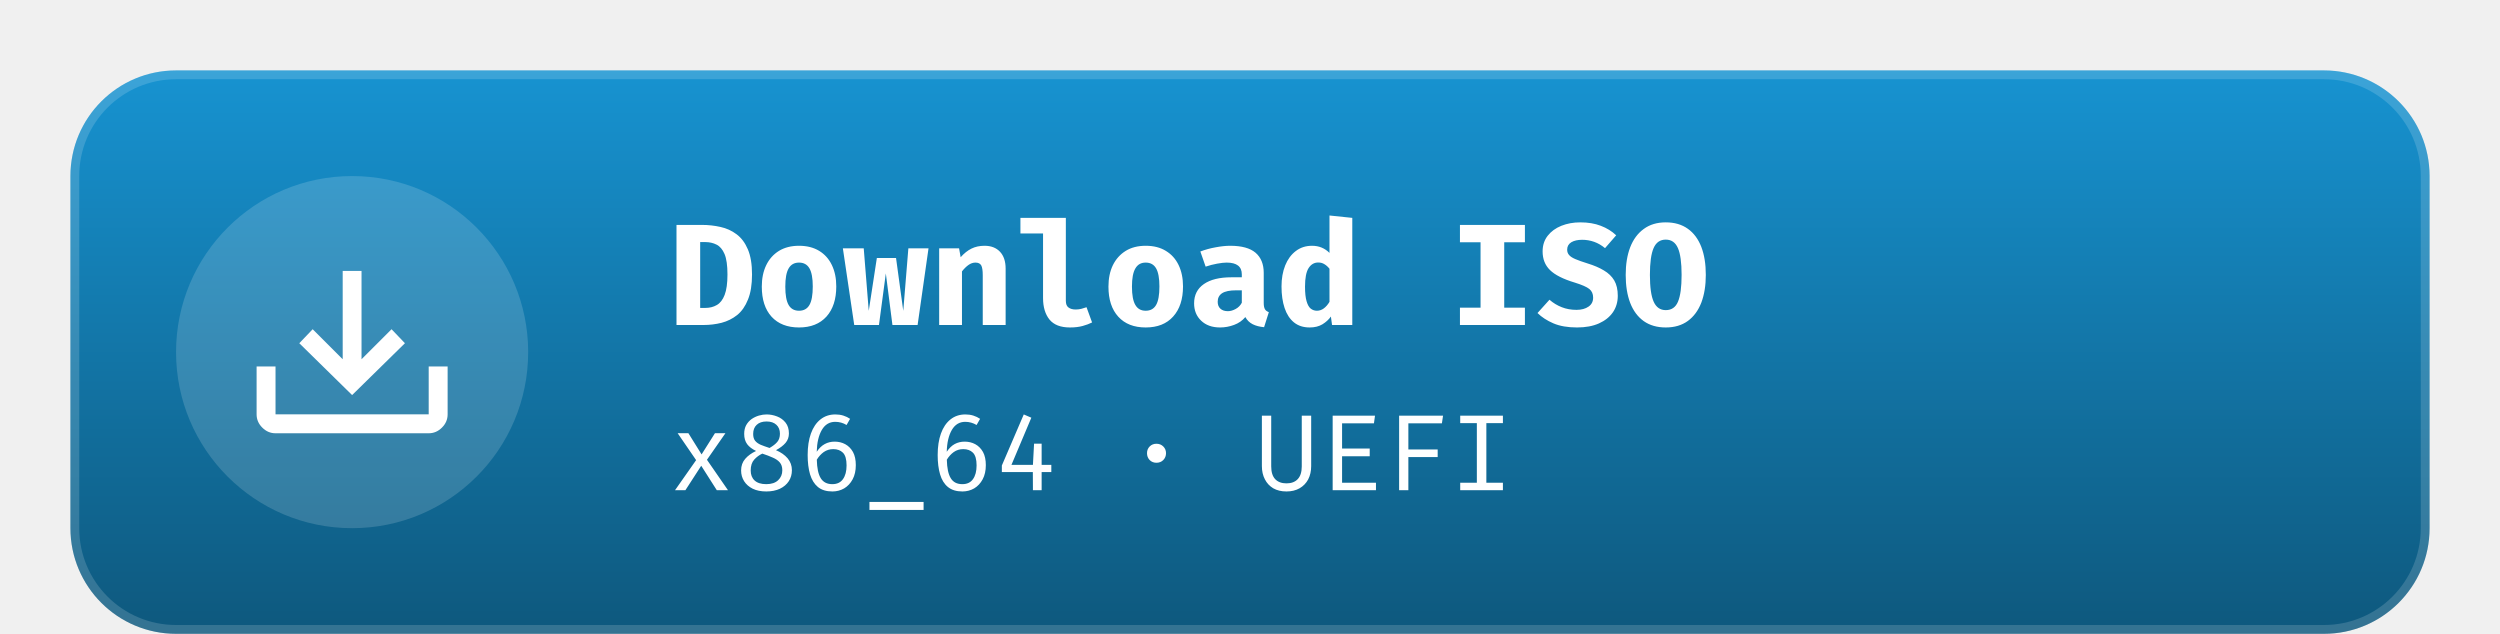
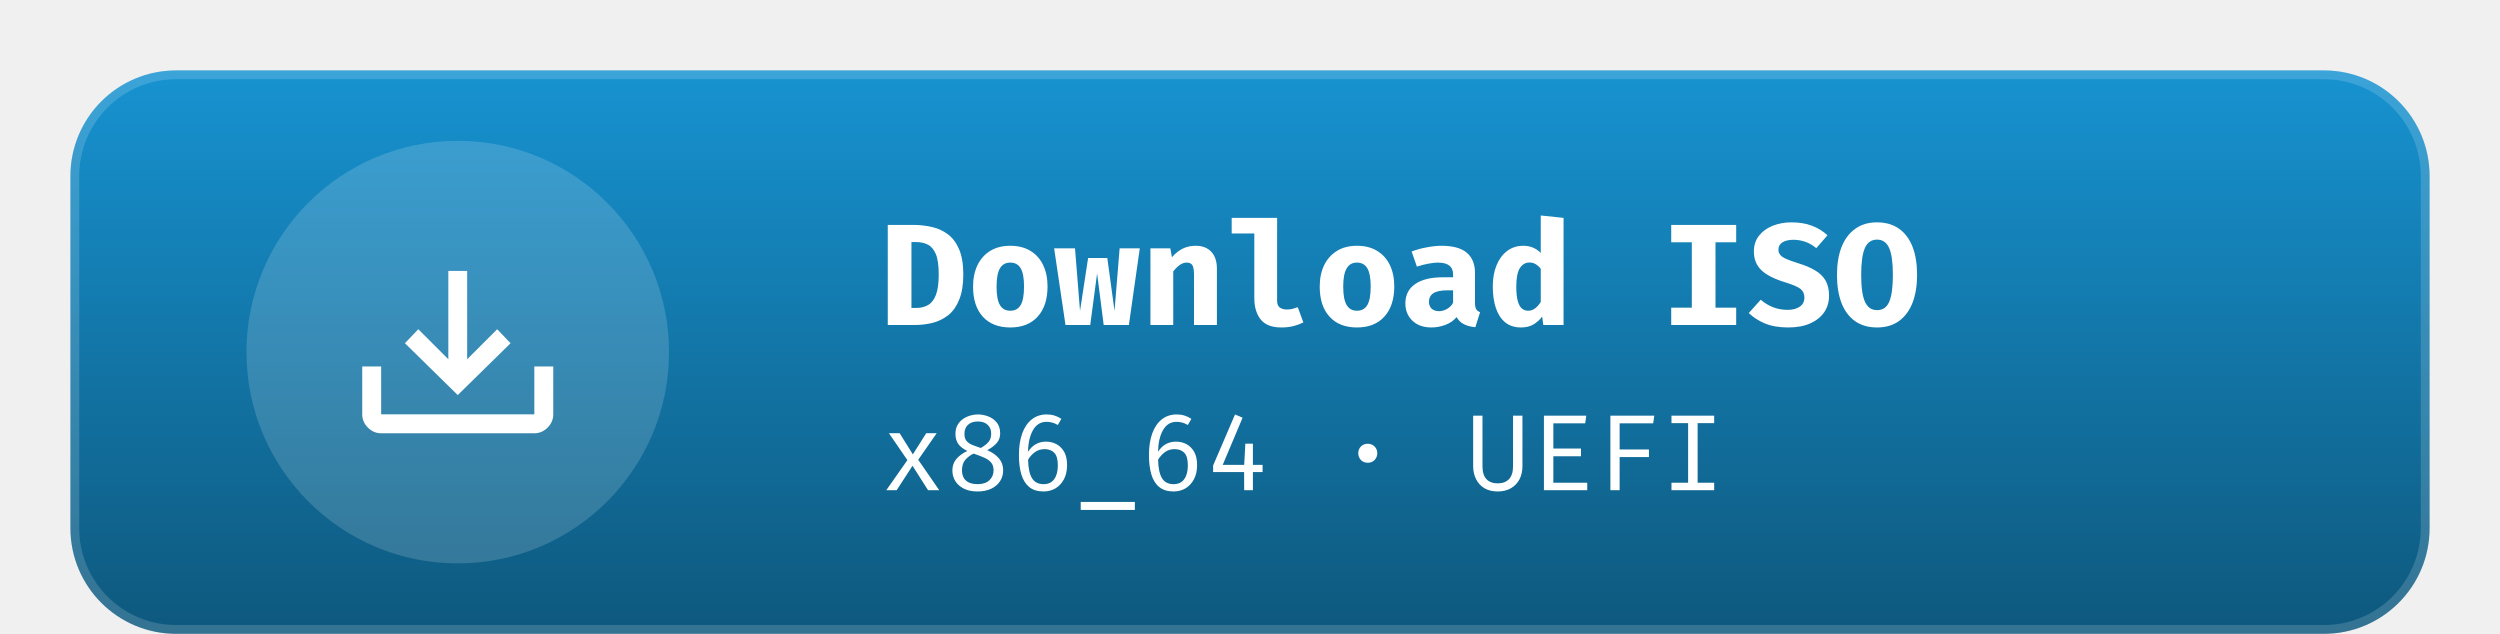
<svg xmlns="http://www.w3.org/2000/svg" width="284" height="72" viewBox="0 0 284 72">
  <g transform="translate(8 8)">
    <defs>
      <linearGradient id="fill" x1="0" y1="0" x2="0" y2="1">
        <stop offset="0" stop-color="#1793d1" />
        <stop offset="1" stop-color="#0e587d" />
      </linearGradient>
    </defs>
    <rect width="268" height="64" rx="12" fill="url(#fill)" />
    <rect x=".5" y=".5" width="267" height="63" rx="11.5" fill="none" stroke="#fff" stroke-opacity=".16" />
-     <circle cx="32" cy="32" r="20" fill="#fff" fill-opacity=".16" />
-     <path fill="#fff" d="M21.15 33.63H23.3V39.07H40.7V33.63H42.85V39.07Q42.85 39.94 42.2 40.58Q41.56 41.22 40.7 41.22H23.3Q22.44 41.22 21.8 40.58Q21.15 39.94 21.15 39.07ZM32 36.88 38 30.99 36.48 29.4 33.07 32.81V22.78H30.93V32.81L27.52 29.4L26 30.99Z" />
-     <path fill="#fff" d="M77.43 23.18Q77.43 24.91 76.97 26.03Q76.52 27.16 75.74 27.79Q74.96 28.41 73.97 28.67Q72.98 28.92 71.92 28.92H68.85V17.55H71.73Q72.82 17.55 73.84 17.78Q74.86 18 75.67 18.61Q76.48 19.21 76.95 20.31Q77.43 21.42 77.43 23.18ZM74.64 23.18Q74.64 21.65 74.31 20.86Q73.97 20.07 73.4 19.79Q72.83 19.5 72.12 19.5H71.54V26.98H72.12Q72.87 26.98 73.43 26.65Q74 26.33 74.32 25.5Q74.64 24.67 74.64 23.18ZM82.77 19.92Q84.11 19.92 85.06 20.5Q86 21.07 86.5 22.11Q87 23.15 87 24.54Q87 26.72 85.89 27.96Q84.77 29.2 82.77 29.2Q80.77 29.2 79.65 27.98Q78.54 26.76 78.54 24.56Q78.54 23.17 79.04 22.13Q79.54 21.09 80.49 20.5Q81.44 19.92 82.77 19.92ZM82.77 21.83Q81.97 21.83 81.59 22.49Q81.21 23.14 81.21 24.56Q81.21 26 81.59 26.65Q81.97 27.3 82.77 27.3Q83.57 27.3 83.95 26.65Q84.33 26 84.33 24.54Q84.33 23.13 83.95 22.48Q83.57 21.83 82.77 21.83ZM96.24 28.92H93.38L92.63 23.06L91.85 28.92H89.04L87.75 20.21H90.12L90.69 27.31L91.61 21.31H93.79L94.61 27.31L95.19 20.21H97.48ZM98.69 28.92V20.21H100.95L101.13 21.22Q101.71 20.56 102.36 20.24Q103.01 19.92 103.84 19.92Q104.96 19.92 105.6 20.6Q106.24 21.28 106.24 22.52V28.92H103.64V23.27Q103.64 22.47 103.47 22.15Q103.29 21.83 102.81 21.83Q102.4 21.83 102.02 22.1Q101.65 22.36 101.28 22.83V28.92ZM113.08 16.75V26.18Q113.08 26.71 113.38 26.93Q113.68 27.16 114.2 27.16Q114.54 27.16 114.85 27.08Q115.16 27 115.43 26.9L116.06 28.63Q115.61 28.86 114.99 29.03Q114.37 29.2 113.54 29.2Q111.96 29.2 111.22 28.3Q110.49 27.39 110.49 25.86V18.52H107.92V16.75ZM122.15 19.92Q123.5 19.92 124.44 20.5Q125.39 21.07 125.89 22.11Q126.39 23.15 126.39 24.54Q126.39 26.72 125.27 27.96Q124.16 29.2 122.15 29.2Q120.15 29.2 119.04 27.98Q117.92 26.76 117.92 24.56Q117.92 23.17 118.42 22.13Q118.93 21.09 119.88 20.5Q120.82 19.92 122.15 19.92ZM122.15 21.83Q121.36 21.83 120.98 22.49Q120.59 23.14 120.59 24.56Q120.59 26 120.98 26.65Q121.36 27.3 122.15 27.3Q122.95 27.3 123.33 26.65Q123.71 26 123.71 24.54Q123.71 23.13 123.33 22.48Q122.95 21.83 122.15 21.83ZM135.56 26.41Q135.56 26.9 135.7 27.13Q135.83 27.35 136.14 27.46L135.6 29.17Q134.83 29.1 134.3 28.83Q133.77 28.56 133.47 28.02Q132.97 28.62 132.19 28.91Q131.41 29.2 130.6 29.2Q129.25 29.2 128.45 28.43Q127.65 27.67 127.65 26.46Q127.65 25.04 128.76 24.27Q129.87 23.5 131.89 23.5H133.07V23.17Q133.07 21.83 131.34 21.83Q130.93 21.83 130.27 21.95Q129.61 22.07 128.96 22.29L128.36 20.57Q129.2 20.25 130.12 20.09Q131.03 19.92 131.75 19.92Q133.7 19.92 134.63 20.71Q135.56 21.51 135.56 23ZM131.49 27.35Q131.91 27.35 132.37 27.1Q132.83 26.85 133.07 26.39V24.98H132.43Q131.34 24.98 130.83 25.31Q130.33 25.64 130.33 26.28Q130.33 26.78 130.63 27.06Q130.94 27.35 131.49 27.35ZM143.03 16.48 145.62 16.75V28.92H143.32L143.19 27.96Q142.83 28.47 142.23 28.84Q141.63 29.2 140.78 29.2Q139.7 29.2 138.99 28.62Q138.28 28.04 137.93 26.99Q137.58 25.94 137.58 24.54Q137.58 23.2 138 22.15Q138.42 21.11 139.2 20.52Q139.98 19.92 141.05 19.92Q142.22 19.92 143.03 20.73ZM141.75 21.82Q141.07 21.82 140.66 22.45Q140.25 23.09 140.25 24.56Q140.25 25.63 140.43 26.23Q140.6 26.82 140.9 27.06Q141.21 27.3 141.6 27.3Q142.03 27.3 142.39 27.03Q142.75 26.76 143.03 26.29V22.53Q142.76 22.19 142.45 22.01Q142.15 21.82 141.75 21.82ZM165.23 17.55V19.52H162.88V26.95H165.23V28.92H157.85V26.95H160.19V19.52H157.85V17.55ZM175.78 25.6Q175.78 26.66 175.23 27.47Q174.67 28.28 173.64 28.74Q172.61 29.2 171.15 29.2Q169.55 29.2 168.46 28.73Q167.37 28.26 166.66 27.56L168.02 26.05Q168.65 26.6 169.42 26.9Q170.18 27.2 171.09 27.2Q171.93 27.2 172.46 26.83Q172.98 26.47 172.98 25.81Q172.98 25.18 172.55 24.83Q172.11 24.48 170.92 24.11Q168.92 23.51 168.08 22.68Q167.24 21.86 167.24 20.56Q167.24 19.52 167.82 18.78Q168.4 18.04 169.37 17.65Q170.35 17.26 171.52 17.26Q172.85 17.26 173.85 17.65Q174.86 18.03 175.6 18.73L174.33 20.19Q173.76 19.71 173.09 19.47Q172.43 19.24 171.74 19.24Q170.97 19.24 170.5 19.52Q170.03 19.81 170.03 20.36Q170.03 20.72 170.24 20.96Q170.44 21.21 170.95 21.43Q171.46 21.65 172.36 21.93Q173.44 22.26 174.2 22.72Q174.97 23.17 175.38 23.86Q175.78 24.55 175.78 25.6ZM185.78 23.23Q185.78 25.03 185.27 26.38Q184.75 27.72 183.74 28.46Q182.72 29.2 181.23 29.2Q179.75 29.2 178.73 28.48Q177.71 27.75 177.19 26.41Q176.68 25.07 176.68 23.23Q176.68 21.42 177.19 20.09Q177.71 18.75 178.73 18.01Q179.75 17.26 181.23 17.26Q182.72 17.26 183.74 17.99Q184.75 18.71 185.27 20.05Q185.78 21.38 185.78 23.23ZM183.03 23.23Q183.03 21.13 182.61 20.18Q182.19 19.22 181.23 19.22Q180.27 19.22 179.85 20.18Q179.43 21.14 179.43 23.23Q179.43 25.33 179.86 26.28Q180.29 27.23 181.23 27.23Q182.22 27.23 182.62 26.27Q183.03 25.3 183.03 23.23Z" />
-     <path fill="#fff" d="M69.86 47.69H68.68L71.08 44.27L68.98 41.21H70.2L71.7 43.62L73.22 41.21H74.41L72.31 44.23L74.7 47.69H73.43L71.66 44.91ZM81.62 41.24Q81.62 41.86 81.24 42.31Q80.86 42.76 80.15 43.14Q80.98 43.49 81.47 44.06Q81.96 44.64 81.96 45.42Q81.96 46.11 81.61 46.66Q81.25 47.21 80.6 47.52Q79.94 47.83 79.05 47.83Q78.15 47.83 77.51 47.52Q76.87 47.2 76.53 46.66Q76.19 46.12 76.19 45.44Q76.19 44.66 76.66 44.12Q77.12 43.59 77.89 43.23Q77.22 42.91 76.88 42.46Q76.54 42 76.54 41.29Q76.54 40.71 76.77 40.29Q77.01 39.87 77.39 39.6Q77.77 39.34 78.21 39.21Q78.66 39.08 79.08 39.08Q79.69 39.08 80.28 39.31Q80.86 39.53 81.24 40.01Q81.62 40.49 81.62 41.24ZM77.56 41.3Q77.56 41.79 77.78 42.07Q78.01 42.35 78.42 42.53Q78.84 42.7 79.42 42.89Q80.01 42.55 80.3 42.2Q80.6 41.85 80.6 41.27Q80.6 40.63 80.2 40.26Q79.8 39.88 79.08 39.88Q78.36 39.88 77.96 40.26Q77.56 40.63 77.56 41.3ZM80.87 45.43Q80.87 44.86 80.58 44.53Q80.3 44.2 79.78 43.98Q79.27 43.75 78.6 43.53Q78.08 43.77 77.68 44.21Q77.28 44.65 77.28 45.45Q77.28 46.17 77.72 46.58Q78.17 47 79.05 47Q79.93 47 80.4 46.55Q80.87 46.1 80.87 45.43ZM86.9 39.08Q87.38 39.08 87.8 39.21Q88.22 39.34 88.57 39.58L88.17 40.28Q87.58 39.92 86.88 39.92Q85.9 39.92 85.36 40.84Q84.82 41.77 84.78 43.32Q85.19 42.71 85.7 42.44Q86.2 42.17 86.82 42.17Q87.48 42.17 88.02 42.46Q88.57 42.76 88.9 43.35Q89.22 43.94 89.22 44.84Q89.22 45.78 88.86 46.45Q88.5 47.12 87.9 47.48Q87.29 47.83 86.56 47.83Q85.53 47.83 84.91 47.32Q84.3 46.81 84.02 45.88Q83.75 44.95 83.75 43.69Q83.75 42.28 84.12 41.25Q84.49 40.22 85.2 39.65Q85.91 39.08 86.9 39.08ZM86.66 43.02Q86.06 43.02 85.58 43.35Q85.11 43.69 84.79 44.22Q84.82 45.66 85.24 46.33Q85.66 47 86.55 47Q87.36 47 87.76 46.43Q88.17 45.86 88.17 44.87Q88.17 43.83 87.75 43.42Q87.34 43.02 86.66 43.02ZM90.77 49.93V49.02H96.92V49.93ZM101.67 39.08Q102.15 39.08 102.57 39.21Q102.98 39.34 103.34 39.58L102.94 40.28Q102.34 39.92 101.65 39.92Q100.67 39.92 100.13 40.84Q99.59 41.77 99.55 43.32Q99.96 42.71 100.46 42.44Q100.97 42.17 101.59 42.17Q102.25 42.17 102.79 42.46Q103.34 42.76 103.67 43.35Q103.99 43.94 103.99 44.84Q103.99 45.78 103.63 46.45Q103.27 47.12 102.67 47.48Q102.06 47.83 101.33 47.83Q100.3 47.83 99.68 47.32Q99.06 46.81 98.79 45.88Q98.52 44.95 98.52 43.69Q98.52 42.28 98.89 41.25Q99.26 40.22 99.97 39.65Q100.68 39.08 101.67 39.08ZM101.43 43.02Q100.82 43.02 100.35 43.35Q99.88 43.69 99.56 44.22Q99.59 45.66 100.01 46.33Q100.42 47 101.32 47Q102.13 47 102.53 46.43Q102.94 45.86 102.94 44.87Q102.94 43.83 102.52 43.42Q102.11 43.02 101.43 43.02ZM110.33 42.4V44.81H111.43V45.63H110.33V47.69H109.34L109.33 45.63H105.81V44.88L108.3 39.08L109.16 39.45L106.9 44.81H109.34L109.47 42.4ZM122.3 43.48Q122.3 43.03 122.6 42.72Q122.91 42.41 123.37 42.41Q123.84 42.41 124.15 42.72Q124.46 43.03 124.46 43.48Q124.46 43.94 124.15 44.26Q123.84 44.57 123.37 44.57Q122.91 44.57 122.6 44.26Q122.3 43.94 122.3 43.48ZM140.95 39.22V44.95Q140.95 45.8 140.61 46.46Q140.26 47.11 139.63 47.47Q139 47.83 138.14 47.83Q137.27 47.83 136.64 47.47Q136.02 47.1 135.69 46.45Q135.35 45.8 135.35 44.95V39.22H136.41V44.98Q136.41 45.95 136.86 46.43Q137.32 46.91 138.14 46.91Q138.97 46.91 139.42 46.43Q139.88 45.95 139.88 44.98V39.22ZM144.46 40.09V42.95H147.6V43.83H144.46V46.84H148.31V47.69H143.39V39.22H148.2L148.08 40.09ZM151.99 40.09V43.06H155.32V43.92H151.99V47.69H150.94V39.22H155.93L155.8 40.09ZM162.73 39.22V40.07H160.85V46.84H162.73V47.69H157.88V46.84H159.77V40.07H157.88V39.22Z" />
+     <circle cx="44" cy="32" r="24" fill="#fff" fill-opacity=".16" />
+     <path fill="#fff" d="M33.15 33.63H35.3V39.07H52.7V33.63H54.85V39.07Q54.85 39.94 54.2 40.58Q53.56 41.22 52.7 41.22H35.3Q34.44 41.22 33.8 40.58Q33.15 39.94 33.15 39.07ZM44 36.88 50 30.99 48.48 29.4 45.07 32.81V22.78H42.93V32.81L39.52 29.4L38 30.99Z" />
+     <path fill="#fff" d="M101.43 23.18Q101.43 24.91 100.97 26.03Q100.52 27.16 99.74 27.79Q98.96 28.41 97.97 28.67Q96.98 28.92 95.92 28.92H92.85V17.55H95.73Q96.82 17.55 97.84 17.78Q98.86 18 99.67 18.61Q100.48 19.21 100.95 20.31Q101.43 21.42 101.43 23.18ZM98.64 23.18Q98.64 21.65 98.31 20.86Q97.97 20.07 97.4 19.79Q96.83 19.5 96.12 19.5H95.54V26.98H96.12Q96.87 26.98 97.43 26.65Q98 26.33 98.32 25.5Q98.64 24.67 98.64 23.18ZM106.77 19.92Q108.11 19.92 109.06 20.5Q110 21.07 110.5 22.11Q111 23.15 111 24.54Q111 26.72 109.89 27.96Q108.77 29.2 106.77 29.2Q104.77 29.2 103.65 27.98Q102.54 26.76 102.54 24.56Q102.54 23.17 103.04 22.13Q103.54 21.09 104.49 20.5Q105.44 19.92 106.77 19.92ZM106.77 21.83Q105.97 21.83 105.59 22.49Q105.21 23.14 105.21 24.56Q105.21 26 105.59 26.65Q105.97 27.3 106.77 27.3Q107.57 27.3 107.95 26.65Q108.33 26 108.33 24.54Q108.33 23.13 107.95 22.48Q107.57 21.83 106.77 21.83ZM120.24 28.92H117.38L116.63 23.06L115.85 28.92H113.04L111.75 20.21H114.12L114.69 27.31L115.61 21.31H117.79L118.61 27.31L119.19 20.21H121.48ZM122.69 28.92V20.21H124.95L125.13 21.22Q125.71 20.56 126.36 20.24Q127.01 19.92 127.84 19.92Q128.96 19.92 129.6 20.6Q130.24 21.28 130.24 22.52V28.92H127.64V23.27Q127.64 22.47 127.47 22.15Q127.29 21.83 126.81 21.83Q126.4 21.83 126.02 22.1Q125.65 22.36 125.28 22.83V28.92ZM137.08 16.75V26.18Q137.08 26.71 137.38 26.93Q137.68 27.16 138.2 27.16Q138.54 27.16 138.85 27.08Q139.16 27 139.43 26.9L140.06 28.63Q139.61 28.86 138.99 29.03Q138.37 29.2 137.54 29.2Q135.96 29.2 135.22 28.3Q134.49 27.39 134.49 25.86V18.52H131.92V16.75ZM146.15 19.92Q147.5 19.92 148.44 20.5Q149.39 21.07 149.89 22.11Q150.39 23.15 150.39 24.54Q150.39 26.72 149.27 27.96Q148.16 29.2 146.15 29.2Q144.15 29.2 143.04 27.98Q141.92 26.76 141.92 24.56Q141.92 23.17 142.42 22.13Q142.93 21.09 143.88 20.5Q144.82 19.92 146.15 19.92ZM146.15 21.83Q145.36 21.83 144.98 22.49Q144.59 23.14 144.59 24.56Q144.59 26 144.98 26.65Q145.36 27.3 146.15 27.3Q146.95 27.3 147.33 26.65Q147.71 26 147.71 24.54Q147.71 23.13 147.33 22.48Q146.95 21.83 146.15 21.83ZM159.56 26.41Q159.56 26.9 159.7 27.13Q159.83 27.35 160.14 27.46L159.6 29.17Q158.83 29.1 158.3 28.83Q157.77 28.56 157.47 28.02Q156.97 28.62 156.19 28.91Q155.41 29.2 154.6 29.2Q153.25 29.2 152.45 28.43Q151.65 27.67 151.65 26.46Q151.65 25.04 152.76 24.27Q153.87 23.5 155.89 23.5H157.07V23.17Q157.07 21.83 155.34 21.83Q154.93 21.83 154.27 21.95Q153.61 22.07 152.96 22.29L152.36 20.57Q153.2 20.25 154.12 20.09Q155.03 19.92 155.75 19.92Q157.7 19.92 158.63 20.71Q159.56 21.51 159.56 23ZM155.49 27.35Q155.91 27.35 156.37 27.1Q156.83 26.85 157.07 26.39V24.98H156.43Q155.34 24.98 154.83 25.31Q154.33 25.64 154.33 26.28Q154.33 26.78 154.63 27.06Q154.94 27.35 155.49 27.35ZM167.03 16.48 169.62 16.75V28.92H167.32L167.19 27.96Q166.83 28.47 166.23 28.84Q165.63 29.2 164.78 29.2Q163.7 29.2 162.99 28.62Q162.28 28.04 161.93 26.99Q161.58 25.94 161.58 24.54Q161.58 23.2 162 22.15Q162.42 21.11 163.2 20.52Q163.98 19.92 165.05 19.92Q166.22 19.92 167.03 20.73ZM165.75 21.82Q165.07 21.82 164.66 22.45Q164.25 23.09 164.25 24.56Q164.25 25.63 164.43 26.23Q164.6 26.82 164.9 27.06Q165.21 27.3 165.6 27.3Q166.03 27.3 166.39 27.03Q166.75 26.76 167.03 26.29V22.53Q166.76 22.19 166.45 22.01Q166.15 21.82 165.75 21.82ZM189.23 17.55V19.52H186.88V26.95H189.23V28.92H181.85V26.95H184.19V19.52H181.85V17.55ZM199.78 25.6Q199.78 26.66 199.23 27.47Q198.67 28.28 197.64 28.74Q196.61 29.2 195.15 29.2Q193.55 29.2 192.46 28.73Q191.37 28.26 190.66 27.56L192.02 26.05Q192.65 26.6 193.42 26.9Q194.18 27.2 195.09 27.2Q195.93 27.2 196.46 26.83Q196.98 26.47 196.98 25.81Q196.98 25.18 196.55 24.83Q196.11 24.48 194.92 24.11Q192.92 23.51 192.08 22.68Q191.24 21.86 191.24 20.56Q191.24 19.52 191.82 18.78Q192.4 18.04 193.37 17.65Q194.35 17.26 195.52 17.26Q196.85 17.26 197.85 17.65Q198.86 18.03 199.6 18.73L198.33 20.19Q197.76 19.71 197.09 19.47Q196.43 19.24 195.74 19.24Q194.97 19.24 194.5 19.52Q194.03 19.81 194.03 20.36Q194.03 20.72 194.24 20.96Q194.44 21.21 194.95 21.43Q195.46 21.65 196.36 21.93Q197.44 22.26 198.2 22.72Q198.97 23.17 199.38 23.86Q199.78 24.55 199.78 25.6ZM209.78 23.23Q209.78 25.03 209.27 26.38Q208.75 27.72 207.74 28.46Q206.72 29.2 205.23 29.2Q203.75 29.2 202.73 28.48Q201.71 27.75 201.19 26.41Q200.68 25.07 200.68 23.23Q200.68 21.42 201.19 20.09Q201.71 18.75 202.73 18.01Q203.75 17.26 205.23 17.26Q206.72 17.26 207.74 17.99Q208.75 18.71 209.27 20.05Q209.78 21.38 209.78 23.23ZM207.03 23.23Q207.03 21.13 206.61 20.18Q206.19 19.22 205.23 19.22Q204.27 19.22 203.85 20.18Q203.43 21.14 203.43 23.23Q203.43 25.33 203.86 26.28Q204.29 27.23 205.23 27.23Q206.22 27.23 206.62 26.27Q207.03 25.3 207.03 23.23Z" />
+     <path fill="#fff" d="M93.86 47.69H92.68L95.08 44.27L92.98 41.21H94.2L95.7 43.62L97.22 41.21H98.41L96.31 44.23L98.7 47.69H97.43L95.66 44.91ZM105.62 41.24Q105.62 41.86 105.24 42.31Q104.86 42.76 104.15 43.14Q104.98 43.49 105.47 44.06Q105.96 44.64 105.96 45.42Q105.96 46.11 105.61 46.66Q105.25 47.21 104.6 47.52Q103.94 47.83 103.05 47.83Q102.15 47.83 101.51 47.52Q100.87 47.2 100.53 46.66Q100.19 46.12 100.19 45.44Q100.19 44.66 100.66 44.12Q101.12 43.59 101.89 43.23Q101.22 42.91 100.88 42.46Q100.54 42 100.54 41.29Q100.54 40.71 100.77 40.29Q101.01 39.87 101.39 39.6Q101.77 39.34 102.21 39.21Q102.66 39.08 103.08 39.08Q103.69 39.08 104.28 39.31Q104.86 39.53 105.24 40.01Q105.62 40.49 105.62 41.24ZM101.56 41.3Q101.56 41.79 101.78 42.07Q102.01 42.35 102.42 42.53Q102.84 42.7 103.42 42.89Q104.01 42.55 104.3 42.2Q104.6 41.85 104.6 41.27Q104.6 40.63 104.2 40.26Q103.8 39.88 103.08 39.88Q102.36 39.88 101.96 40.26Q101.56 40.63 101.56 41.3ZM104.87 45.43Q104.87 44.86 104.58 44.53Q104.3 44.2 103.78 43.98Q103.27 43.75 102.6 43.53Q102.08 43.77 101.68 44.21Q101.28 44.65 101.28 45.45Q101.28 46.17 101.72 46.58Q102.17 47 103.05 47Q103.93 47 104.4 46.55Q104.87 46.1 104.87 45.43ZM110.9 39.08Q111.38 39.08 111.8 39.21Q112.22 39.34 112.57 39.58L112.17 40.28Q111.58 39.92 110.88 39.92Q109.9 39.92 109.36 40.84Q108.82 41.77 108.78 43.32Q109.19 42.71 109.7 42.44Q110.2 42.17 110.82 42.17Q111.48 42.17 112.02 42.46Q112.57 42.76 112.9 43.35Q113.22 43.94 113.22 44.84Q113.22 45.78 112.86 46.45Q112.5 47.12 111.9 47.48Q111.29 47.83 110.56 47.83Q109.53 47.83 108.91 47.32Q108.3 46.81 108.02 45.88Q107.75 44.95 107.75 43.69Q107.75 42.28 108.12 41.25Q108.49 40.22 109.2 39.65Q109.91 39.08 110.9 39.08ZM110.66 43.02Q110.06 43.02 109.58 43.35Q109.11 43.69 108.79 44.22Q108.82 45.66 109.24 46.33Q109.66 47 110.55 47Q111.36 47 111.76 46.43Q112.17 45.86 112.17 44.87Q112.17 43.83 111.75 43.42Q111.34 43.02 110.66 43.02ZM114.77 49.93V49.02H120.92V49.93ZM125.67 39.08Q126.15 39.08 126.57 39.21Q126.98 39.34 127.34 39.58L126.94 40.28Q126.34 39.92 125.65 39.92Q124.67 39.92 124.13 40.84Q123.59 41.77 123.55 43.32Q123.96 42.71 124.46 42.44Q124.97 42.17 125.59 42.17Q126.25 42.17 126.79 42.46Q127.34 42.76 127.67 43.35Q127.99 43.94 127.99 44.84Q127.99 45.78 127.63 46.45Q127.27 47.12 126.67 47.48Q126.06 47.83 125.33 47.83Q124.3 47.83 123.68 47.32Q123.06 46.81 122.79 45.88Q122.52 44.95 122.52 43.69Q122.52 42.28 122.89 41.25Q123.26 40.22 123.97 39.65Q124.68 39.08 125.67 39.08ZM125.43 43.02Q124.82 43.02 124.35 43.35Q123.88 43.69 123.56 44.22Q123.59 45.66 124.01 46.33Q124.42 47 125.32 47Q126.13 47 126.53 46.43Q126.94 45.86 126.94 44.87Q126.94 43.83 126.52 43.42Q126.11 43.02 125.43 43.02ZM134.33 42.4V44.81H135.43V45.63H134.33V47.69H133.34L133.33 45.63H129.81V44.88L132.3 39.08L133.16 39.45L130.9 44.81H133.34L133.47 42.4ZM146.3 43.48Q146.3 43.03 146.6 42.72Q146.91 42.41 147.37 42.41Q147.84 42.41 148.15 42.72Q148.46 43.03 148.46 43.48Q148.46 43.94 148.15 44.26Q147.84 44.57 147.37 44.57Q146.91 44.57 146.6 44.26Q146.3 43.94 146.3 43.48ZM164.95 39.22V44.95Q164.95 45.8 164.61 46.46Q164.26 47.11 163.63 47.47Q163 47.83 162.14 47.83Q161.27 47.83 160.64 47.47Q160.02 47.1 159.69 46.45Q159.35 45.8 159.35 44.95V39.22H160.41V44.98Q160.41 45.95 160.86 46.43Q161.32 46.91 162.14 46.91Q162.97 46.91 163.42 46.43Q163.88 45.95 163.88 44.98V39.22ZM168.46 40.09V42.95H171.6V43.83H168.46V46.84H172.31V47.69H167.39V39.22H172.2L172.08 40.09ZM175.99 40.09V43.06H179.32V43.92H175.99V47.69H174.94V39.22H179.93L179.8 40.09ZM186.73 39.22V40.07H184.85V46.84H186.73V47.69H181.88V46.84H183.77V40.07H181.88V39.22Z" />
  </g>
</svg>
